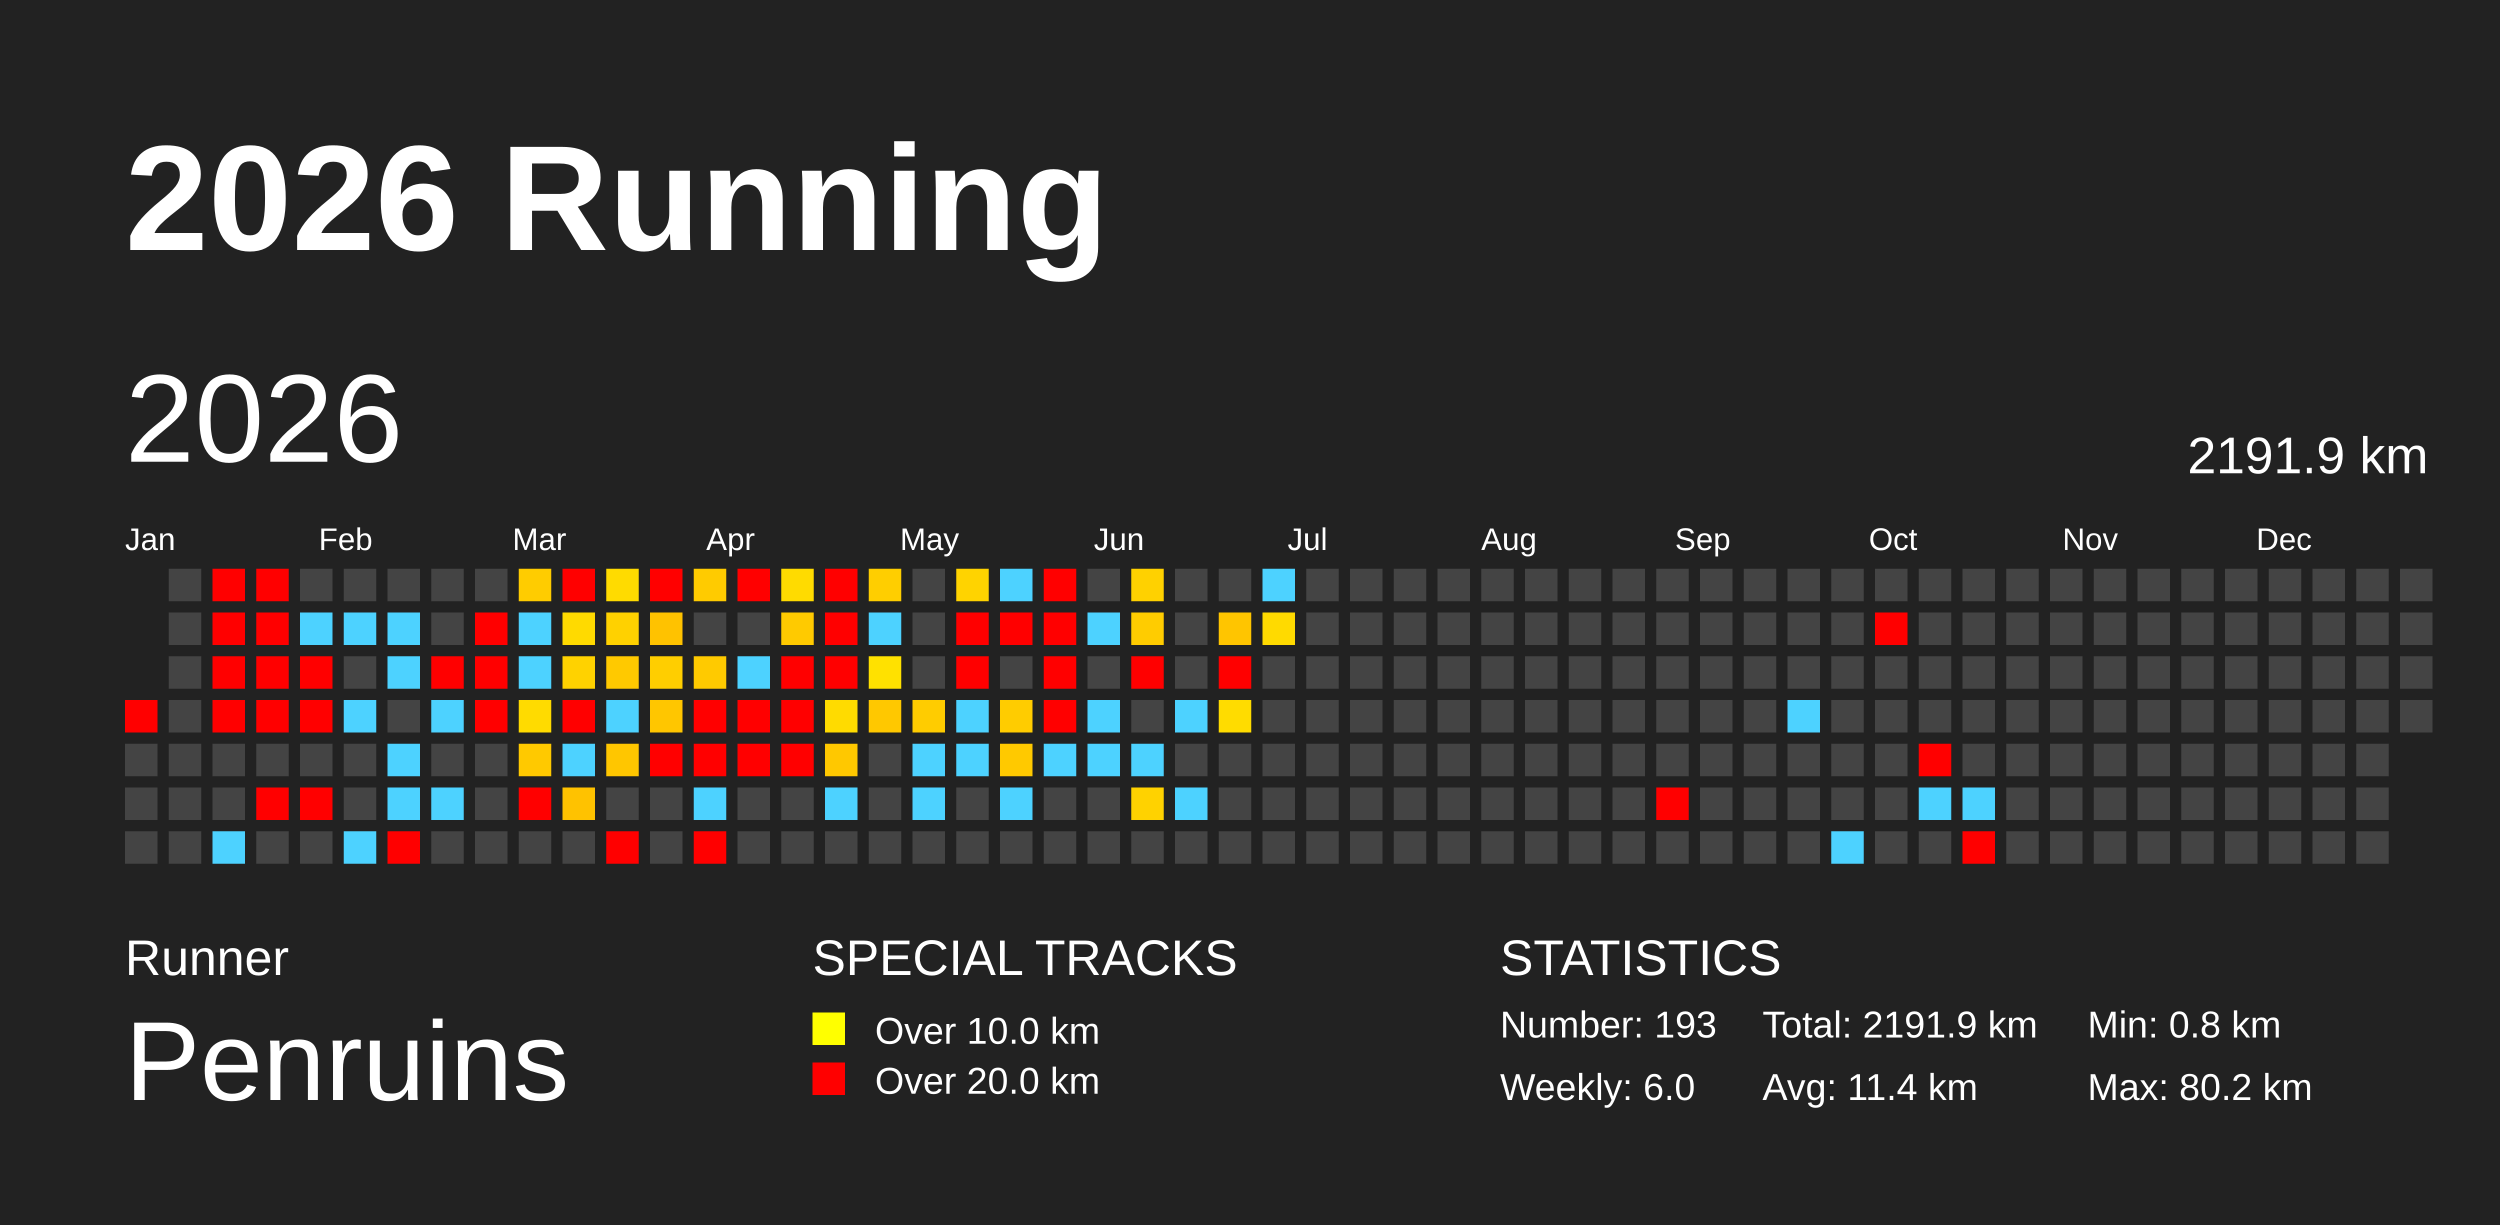
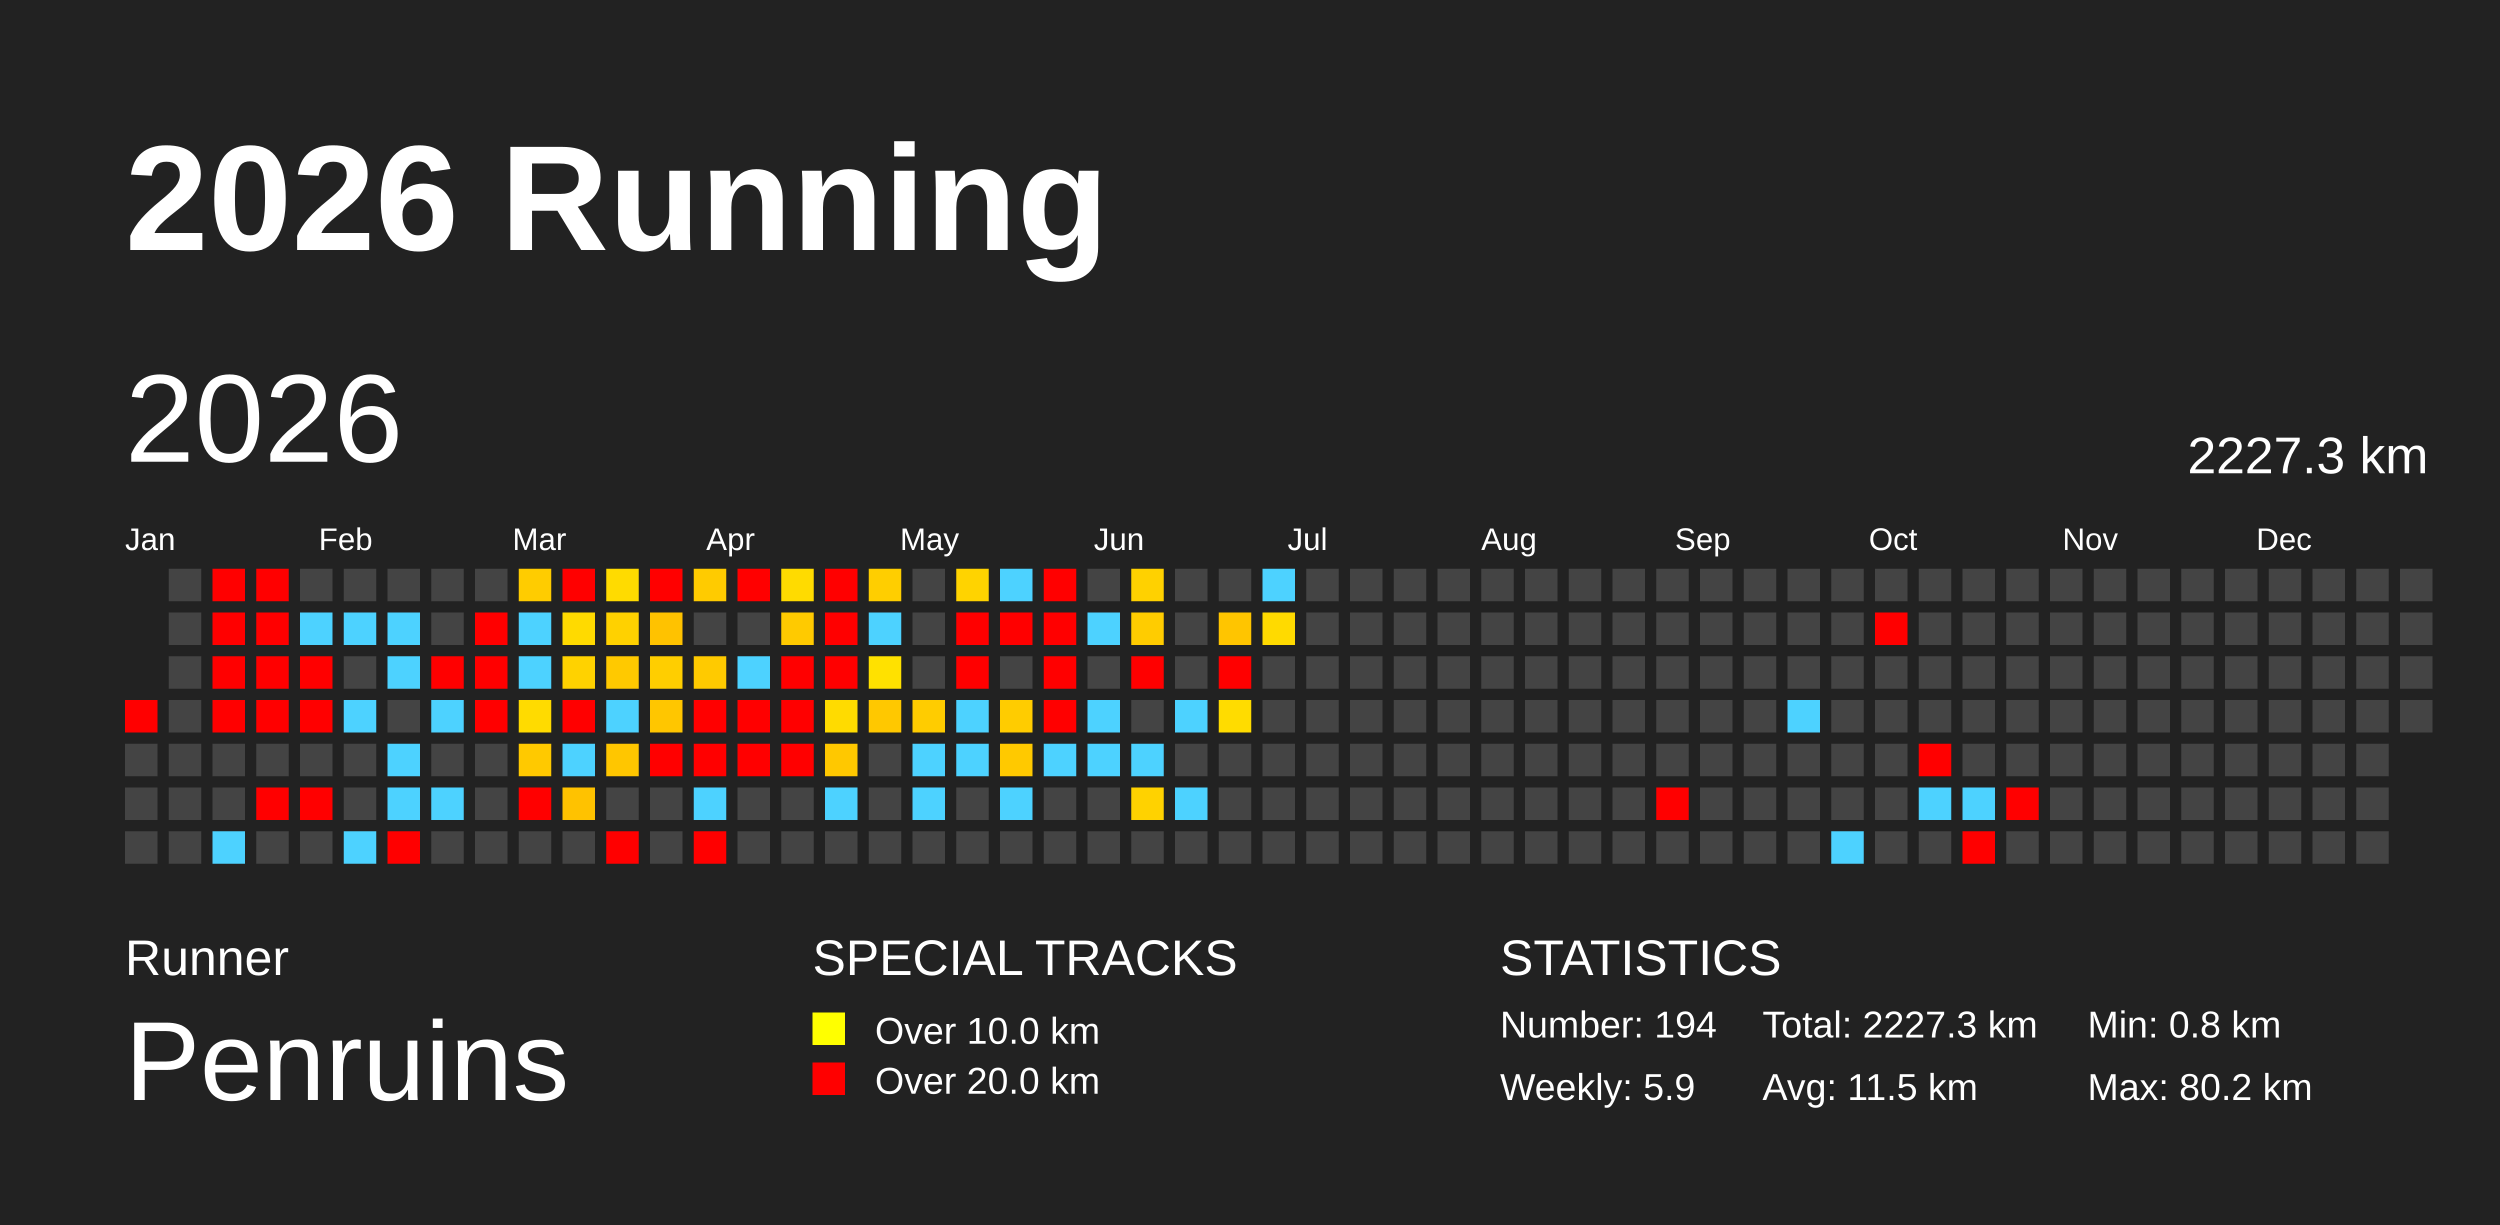
<svg xmlns="http://www.w3.org/2000/svg" baseProfile="full" height="98mm" version="1.1" viewBox="0,0,200,98" width="200mm">
  <defs />
  <rect fill="#222222" height="98" width="200" x="0" y="0" />
  <text fill="#FFFFFF" style="font-size:12px; font-family:Arial; font-weight:bold;" x="10" y="20">2026 Running</text>
  <text fill="#FFFFFF" style="font-size:4px; font-family:Arial" x="10" y="78">Runner</text>
  <text fill="#FFFFFF" style="font-size:9px; font-family:Arial" x="10" y="88">Penruins</text>
  <text fill="#FFFFFF" style="font-size:4px; font-family:Arial" x="65" y="78">SPECIAL TRACKS</text>
  <rect fill="yellow" height="2.6" width="2.6" x="65" y="81" />
  <text fill="#FFFFFF" style="font-size:3px; font-family:Arial" x="70" y="83.5">Over 10.0 km</text>
  <rect fill="red" height="2.6" width="2.6" x="65" y="85" />
  <text fill="#FFFFFF" style="font-size:3px; font-family:Arial" x="70" y="87.5">Over 20.0 km</text>
  <text fill="#FFFFFF" style="font-size:4px; font-family:Arial" x="120" y="78">STATISTICS</text>
-   <text fill="#FFFFFF" style="font-size:3px; font-family:Arial" x="120" y="83">Number: 193</text>
-   <text fill="#FFFFFF" style="font-size:3px; font-family:Arial" x="120" y="88">Weekly: 6.0</text>
-   <text fill="#FFFFFF" style="font-size:3px; font-family:Arial" x="141" y="83">Total: 2191.9 km</text>
-   <text fill="#FFFFFF" style="font-size:3px; font-family:Arial" x="141" y="88">Avg: 11.4 km</text>
+   <text fill="#FFFFFF" style="font-size:3px; font-family:Arial" x="120" y="83">Number: 194</text>
+   <text fill="#FFFFFF" style="font-size:3px; font-family:Arial" x="120" y="88">Weekly: 5.9</text>
+   <text fill="#FFFFFF" style="font-size:3px; font-family:Arial" x="141" y="83">Total: 2227.3 km</text>
+   <text fill="#FFFFFF" style="font-size:3px; font-family:Arial" x="141" y="88">Avg: 11.5 km</text>
  <text fill="#FFFFFF" style="font-size:3px; font-family:Arial" x="167" y="83">Min: 0.8 km</text>
  <text fill="#FFFFFF" style="font-size:3px; font-family:Arial" x="167" y="88">Max: 80.2 km</text>
  <text dominant-baseline="hanging" fill="#FFFFFF" style="font-size:10.0px; font-family:Arial;" x="10" y="30">2026</text>
-   <text dominant-baseline="hanging" fill="#FFFFFF" style="font-size:4.125px; font-family:Arial;" x="175" y="35">2191.9 km</text>
+   <text dominant-baseline="hanging" fill="#FFFFFF" style="font-size:4.125px; font-family:Arial;" x="175" y="35">2227.3 km</text>
  <text fill="#FFFFFF" style="font-size:2.5px; font-family:Arial" x="10.0" y="44">Jan</text>
  <text fill="#FFFFFF" style="font-size:2.5px; font-family:Arial" x="25.5" y="44">Feb</text>
  <text fill="#FFFFFF" style="font-size:2.5px; font-family:Arial" x="41.0" y="44">Mar</text>
  <text fill="#FFFFFF" style="font-size:2.5px; font-family:Arial" x="56.5" y="44">Apr</text>
  <text fill="#FFFFFF" style="font-size:2.5px; font-family:Arial" x="72.0" y="44">May</text>
  <text fill="#FFFFFF" style="font-size:2.5px; font-family:Arial" x="87.5" y="44">Jun</text>
  <text fill="#FFFFFF" style="font-size:2.5px; font-family:Arial" x="103.0" y="44">Jul</text>
  <text fill="#FFFFFF" style="font-size:2.5px; font-family:Arial" x="118.5" y="44">Aug</text>
  <text fill="#FFFFFF" style="font-size:2.5px; font-family:Arial" x="134.0" y="44">Sep</text>
  <text fill="#FFFFFF" style="font-size:2.5px; font-family:Arial" x="149.5" y="44">Oct</text>
  <text fill="#FFFFFF" style="font-size:2.5px; font-family:Arial" x="165.0" y="44">Nov</text>
  <text fill="#FFFFFF" style="font-size:2.5px; font-family:Arial" x="180.5" y="44">Dec</text>
  <rect fill="red" height="2.6" width="2.6" x="10.0" y="56.0" />
  <rect fill="#444444" height="2.6" width="2.6" x="10.0" y="59.5" />
  <rect fill="#444444" height="2.6" width="2.6" x="10.0" y="63.0" />
  <rect fill="#444444" height="2.6" width="2.6" x="10.0" y="66.5" />
  <rect fill="#444444" height="2.6" width="2.6" x="13.5" y="45.5" />
  <rect fill="#444444" height="2.6" width="2.6" x="13.5" y="49.0" />
  <rect fill="#444444" height="2.6" width="2.6" x="13.5" y="52.5" />
  <rect fill="#444444" height="2.6" width="2.6" x="13.5" y="56.0" />
  <rect fill="#444444" height="2.6" width="2.6" x="13.5" y="59.5" />
  <rect fill="#444444" height="2.6" width="2.6" x="13.5" y="63.0" />
  <rect fill="#444444" height="2.6" width="2.6" x="13.5" y="66.5" />
  <rect fill="red" height="2.6" width="2.6" x="17.0" y="45.5" />
  <rect fill="red" height="2.6" width="2.6" x="17.0" y="49.0" />
  <rect fill="red" height="2.6" width="2.6" x="17.0" y="52.5" />
  <rect fill="red" height="2.6" width="2.6" x="17.0" y="56.0" />
  <rect fill="#444444" height="2.6" width="2.6" x="17.0" y="59.5" />
  <rect fill="#444444" height="2.6" width="2.6" x="17.0" y="63.0" />
  <rect fill="#4dd2ff" height="2.6" width="2.6" x="17.0" y="66.5" />
  <rect fill="red" height="2.6" width="2.6" x="20.5" y="45.5" />
  <rect fill="red" height="2.6" width="2.6" x="20.5" y="49.0" />
  <rect fill="red" height="2.6" width="2.6" x="20.5" y="52.5" />
  <rect fill="red" height="2.6" width="2.6" x="20.5" y="56.0" />
  <rect fill="#444444" height="2.6" width="2.6" x="20.5" y="59.5" />
  <rect fill="red" height="2.6" width="2.6" x="20.5" y="63.0" />
  <rect fill="#444444" height="2.6" width="2.6" x="20.5" y="66.5" />
  <rect fill="#444444" height="2.6" width="2.6" x="24.0" y="45.5" />
  <rect fill="#4dd2ff" height="2.6" width="2.6" x="24.0" y="49.0" />
  <rect fill="red" height="2.6" width="2.6" x="24.0" y="52.5" />
  <rect fill="red" height="2.6" width="2.6" x="24.0" y="56.0" />
  <rect fill="#444444" height="2.6" width="2.6" x="24.0" y="59.5" />
  <rect fill="red" height="2.6" width="2.6" x="24.0" y="63.0" />
  <rect fill="#444444" height="2.6" width="2.6" x="24.0" y="66.5" />
  <rect fill="#444444" height="2.6" width="2.6" x="27.5" y="45.5" />
  <rect fill="#4dd2ff" height="2.6" width="2.6" x="27.5" y="49.0" />
  <rect fill="#444444" height="2.6" width="2.6" x="27.5" y="52.5" />
  <rect fill="#4dd2ff" height="2.6" width="2.6" x="27.5" y="56.0" />
  <rect fill="#444444" height="2.6" width="2.6" x="27.5" y="59.5" />
  <rect fill="#444444" height="2.6" width="2.6" x="27.5" y="63.0" />
  <rect fill="#4dd2ff" height="2.6" width="2.6" x="27.5" y="66.5" />
  <rect fill="#444444" height="2.6" width="2.6" x="31.0" y="45.5" />
  <rect fill="#4dd2ff" height="2.6" width="2.6" x="31.0" y="49.0" />
  <rect fill="#4dd2ff" height="2.6" width="2.6" x="31.0" y="52.5" />
  <rect fill="#444444" height="2.6" width="2.6" x="31.0" y="56.0" />
  <rect fill="#4dd2ff" height="2.6" width="2.6" x="31.0" y="59.5" />
  <rect fill="#4dd2ff" height="2.6" width="2.6" x="31.0" y="63.0" />
  <rect fill="red" height="2.6" width="2.6" x="31.0" y="66.5" />
  <rect fill="#444444" height="2.6" width="2.6" x="34.5" y="45.5" />
  <rect fill="#444444" height="2.6" width="2.6" x="34.5" y="49.0" />
  <rect fill="red" height="2.6" width="2.6" x="34.5" y="52.5" />
  <rect fill="#4dd2ff" height="2.6" width="2.6" x="34.5" y="56.0" />
  <rect fill="#444444" height="2.6" width="2.6" x="34.5" y="59.5" />
  <rect fill="#4dd2ff" height="2.6" width="2.6" x="34.5" y="63.0" />
  <rect fill="#444444" height="2.6" width="2.6" x="34.5" y="66.5" />
  <rect fill="#444444" height="2.6" width="2.6" x="38.0" y="45.5" />
  <rect fill="red" height="2.6" width="2.6" x="38.0" y="49.0" />
  <rect fill="red" height="2.6" width="2.6" x="38.0" y="52.5" />
  <rect fill="red" height="2.6" width="2.6" x="38.0" y="56.0" />
  <rect fill="#444444" height="2.6" width="2.6" x="38.0" y="59.5" />
  <rect fill="#444444" height="2.6" width="2.6" x="38.0" y="63.0" />
  <rect fill="#444444" height="2.6" width="2.6" x="38.0" y="66.5" />
  <rect fill="#ffcc00" height="2.6" width="2.6" x="41.5" y="45.5" />
  <rect fill="#4dd2ff" height="2.6" width="2.6" x="41.5" y="49.0" />
  <rect fill="#4dd2ff" height="2.6" width="2.6" x="41.5" y="52.5" />
  <rect fill="#ffdb00" height="2.6" width="2.6" x="41.5" y="56.0" />
  <rect fill="#ffc900" height="2.6" width="2.6" x="41.5" y="59.5" />
  <rect fill="red" height="2.6" width="2.6" x="41.5" y="63.0" />
  <rect fill="#444444" height="2.6" width="2.6" x="41.5" y="66.5" />
  <rect fill="red" height="2.6" width="2.6" x="45.0" y="45.5" />
  <rect fill="#ffda00" height="2.6" width="2.6" x="45.0" y="49.0" />
  <rect fill="#ffd200" height="2.6" width="2.6" x="45.0" y="52.5" />
  <rect fill="red" height="2.6" width="2.6" x="45.0" y="56.0" />
  <rect fill="#4dd2ff" height="2.6" width="2.6" x="45.0" y="59.5" />
  <rect fill="#ffc200" height="2.6" width="2.6" x="45.0" y="63.0" />
  <rect fill="#444444" height="2.6" width="2.6" x="45.0" y="66.5" />
  <rect fill="#ffdb00" height="2.6" width="2.6" x="48.5" y="45.5" />
  <rect fill="#ffd100" height="2.6" width="2.6" x="48.5" y="49.0" />
  <rect fill="#ffc900" height="2.6" width="2.6" x="48.5" y="52.5" />
  <rect fill="#4dd2ff" height="2.6" width="2.6" x="48.5" y="56.0" />
  <rect fill="#ffc600" height="2.6" width="2.6" x="48.5" y="59.5" />
  <rect fill="#444444" height="2.6" width="2.6" x="48.5" y="63.0" />
  <rect fill="red" height="2.6" width="2.6" x="48.5" y="66.5" />
  <rect fill="red" height="2.6" width="2.6" x="52.0" y="45.5" />
  <rect fill="#ffc200" height="2.6" width="2.6" x="52.0" y="49.0" />
  <rect fill="#ffce00" height="2.6" width="2.6" x="52.0" y="52.5" />
  <rect fill="#ffc600" height="2.6" width="2.6" x="52.0" y="56.0" />
  <rect fill="red" height="2.6" width="2.6" x="52.0" y="59.5" />
  <rect fill="#444444" height="2.6" width="2.6" x="52.0" y="63.0" />
  <rect fill="#444444" height="2.6" width="2.6" x="52.0" y="66.5" />
  <rect fill="#ffcb00" height="2.6" width="2.6" x="55.5" y="45.5" />
  <rect fill="#444444" height="2.6" width="2.6" x="55.5" y="49.0" />
  <rect fill="#ffca00" height="2.6" width="2.6" x="55.5" y="52.5" />
  <rect fill="red" height="2.6" width="2.6" x="55.5" y="56.0" />
  <rect fill="red" height="2.6" width="2.6" x="55.5" y="59.5" />
  <rect fill="#4dd2ff" height="2.6" width="2.6" x="55.5" y="63.0" />
  <rect fill="red" height="2.6" width="2.6" x="55.5" y="66.5" />
  <rect fill="red" height="2.6" width="2.6" x="59.0" y="45.5" />
  <rect fill="#444444" height="2.6" width="2.6" x="59.0" y="49.0" />
  <rect fill="#4dd2ff" height="2.6" width="2.6" x="59.0" y="52.5" />
  <rect fill="red" height="2.6" width="2.6" x="59.0" y="56.0" />
  <rect fill="red" height="2.6" width="2.6" x="59.0" y="59.5" />
  <rect fill="#444444" height="2.6" width="2.6" x="59.0" y="63.0" />
  <rect fill="#444444" height="2.6" width="2.6" x="59.0" y="66.5" />
  <rect fill="#ffdb00" height="2.6" width="2.6" x="62.5" y="45.5" />
  <rect fill="#ffca00" height="2.6" width="2.6" x="62.5" y="49.0" />
  <rect fill="red" height="2.6" width="2.6" x="62.5" y="52.5" />
  <rect fill="red" height="2.6" width="2.6" x="62.5" y="56.0" />
  <rect fill="red" height="2.6" width="2.6" x="62.5" y="59.5" />
  <rect fill="#444444" height="2.6" width="2.6" x="62.5" y="63.0" />
  <rect fill="#444444" height="2.6" width="2.6" x="62.5" y="66.5" />
  <rect fill="red" height="2.6" width="2.6" x="66.0" y="45.5" />
  <rect fill="red" height="2.6" width="2.6" x="66.0" y="49.0" />
  <rect fill="red" height="2.6" width="2.6" x="66.0" y="52.5" />
  <rect fill="#ffdb00" height="2.6" width="2.6" x="66.0" y="56.0" />
  <rect fill="#ffc800" height="2.6" width="2.6" x="66.0" y="59.5" />
  <rect fill="#4dd2ff" height="2.6" width="2.6" x="66.0" y="63.0" />
  <rect fill="#444444" height="2.6" width="2.6" x="66.0" y="66.5" />
  <rect fill="#ffce00" height="2.6" width="2.6" x="69.5" y="45.5" />
  <rect fill="#4dd2ff" height="2.6" width="2.6" x="69.5" y="49.0" />
  <rect fill="#ffe100" height="2.6" width="2.6" x="69.5" y="52.5" />
  <rect fill="#ffc800" height="2.6" width="2.6" x="69.5" y="56.0" />
  <rect fill="#444444" height="2.6" width="2.6" x="69.5" y="59.5" />
  <rect fill="#444444" height="2.6" width="2.6" x="69.5" y="63.0" />
  <rect fill="#444444" height="2.6" width="2.6" x="69.5" y="66.5" />
  <rect fill="#444444" height="2.6" width="2.6" x="73.0" y="45.5" />
  <rect fill="#444444" height="2.6" width="2.6" x="73.0" y="49.0" />
  <rect fill="#444444" height="2.6" width="2.6" x="73.0" y="52.5" />
  <rect fill="#ffcc00" height="2.6" width="2.6" x="73.0" y="56.0" />
  <rect fill="#4dd2ff" height="2.6" width="2.6" x="73.0" y="59.5" />
  <rect fill="#4dd2ff" height="2.6" width="2.6" x="73.0" y="63.0" />
  <rect fill="#444444" height="2.6" width="2.6" x="73.0" y="66.5" />
  <rect fill="#ffd300" height="2.6" width="2.6" x="76.5" y="45.5" />
  <rect fill="red" height="2.6" width="2.6" x="76.5" y="49.0" />
  <rect fill="red" height="2.6" width="2.6" x="76.5" y="52.5" />
  <rect fill="#4dd2ff" height="2.6" width="2.6" x="76.5" y="56.0" />
  <rect fill="#4dd2ff" height="2.6" width="2.6" x="76.5" y="59.5" />
  <rect fill="#444444" height="2.6" width="2.6" x="76.5" y="63.0" />
  <rect fill="#444444" height="2.6" width="2.6" x="76.5" y="66.5" />
  <rect fill="#4dd2ff" height="2.6" width="2.6" x="80.0" y="45.5" />
  <rect fill="red" height="2.6" width="2.6" x="80.0" y="49.0" />
  <rect fill="#444444" height="2.6" width="2.6" x="80.0" y="52.5" />
  <rect fill="#ffcc00" height="2.6" width="2.6" x="80.0" y="56.0" />
  <rect fill="#ffc900" height="2.6" width="2.6" x="80.0" y="59.5" />
  <rect fill="#4dd2ff" height="2.6" width="2.6" x="80.0" y="63.0" />
  <rect fill="#444444" height="2.6" width="2.6" x="80.0" y="66.5" />
  <rect fill="red" height="2.6" width="2.6" x="83.5" y="45.5" />
  <rect fill="red" height="2.6" width="2.6" x="83.5" y="49.0" />
  <rect fill="red" height="2.6" width="2.6" x="83.5" y="52.5" />
  <rect fill="red" height="2.6" width="2.6" x="83.5" y="56.0" />
  <rect fill="#4dd2ff" height="2.6" width="2.6" x="83.5" y="59.5" />
  <rect fill="#444444" height="2.6" width="2.6" x="83.5" y="63.0" />
  <rect fill="#444444" height="2.6" width="2.6" x="83.5" y="66.5" />
  <rect fill="#444444" height="2.6" width="2.6" x="87.0" y="45.5" />
  <rect fill="#4dd2ff" height="2.6" width="2.6" x="87.0" y="49.0" />
  <rect fill="#444444" height="2.6" width="2.6" x="87.0" y="52.5" />
  <rect fill="#4dd2ff" height="2.6" width="2.6" x="87.0" y="56.0" />
  <rect fill="#4dd2ff" height="2.6" width="2.6" x="87.0" y="59.5" />
  <rect fill="#444444" height="2.6" width="2.6" x="87.0" y="63.0" />
  <rect fill="#444444" height="2.6" width="2.6" x="87.0" y="66.5" />
  <rect fill="#ffd100" height="2.6" width="2.6" x="90.5" y="45.5" />
  <rect fill="#ffcc00" height="2.6" width="2.6" x="90.5" y="49.0" />
  <rect fill="red" height="2.6" width="2.6" x="90.5" y="52.5" />
  <rect fill="#444444" height="2.6" width="2.6" x="90.5" y="56.0" />
  <rect fill="#4dd2ff" height="2.6" width="2.6" x="90.5" y="59.5" />
  <rect fill="#ffd200" height="2.6" width="2.6" x="90.5" y="63.0" />
  <rect fill="#444444" height="2.6" width="2.6" x="90.5" y="66.5" />
  <rect fill="#444444" height="2.6" width="2.6" x="94.0" y="45.5" />
  <rect fill="#444444" height="2.6" width="2.6" x="94.0" y="49.0" />
  <rect fill="#444444" height="2.6" width="2.6" x="94.0" y="52.5" />
  <rect fill="#4dd2ff" height="2.6" width="2.6" x="94.0" y="56.0" />
  <rect fill="#444444" height="2.6" width="2.6" x="94.0" y="59.5" />
  <rect fill="#4dd2ff" height="2.6" width="2.6" x="94.0" y="63.0" />
  <rect fill="#444444" height="2.6" width="2.6" x="94.0" y="66.5" />
  <rect fill="#444444" height="2.6" width="2.6" x="97.5" y="45.5" />
  <rect fill="#ffc500" height="2.6" width="2.6" x="97.5" y="49.0" />
  <rect fill="red" height="2.6" width="2.6" x="97.5" y="52.5" />
  <rect fill="#ffdc00" height="2.6" width="2.6" x="97.5" y="56.0" />
  <rect fill="#444444" height="2.6" width="2.6" x="97.5" y="59.5" />
  <rect fill="#444444" height="2.6" width="2.6" x="97.5" y="63.0" />
  <rect fill="#444444" height="2.6" width="2.6" x="97.5" y="66.5" />
  <rect fill="#4dd2ff" height="2.6" width="2.6" x="101.0" y="45.5" />
  <rect fill="#ffda00" height="2.6" width="2.6" x="101.0" y="49.0" />
  <rect fill="#444444" height="2.6" width="2.6" x="101.0" y="52.5" />
  <rect fill="#444444" height="2.6" width="2.6" x="101.0" y="56.0" />
  <rect fill="#444444" height="2.6" width="2.6" x="101.0" y="59.5" />
  <rect fill="#444444" height="2.6" width="2.6" x="101.0" y="63.0" />
  <rect fill="#444444" height="2.6" width="2.6" x="101.0" y="66.5" />
  <rect fill="#444444" height="2.6" width="2.6" x="104.5" y="45.5" />
  <rect fill="#444444" height="2.6" width="2.6" x="104.5" y="49.0" />
  <rect fill="#444444" height="2.6" width="2.6" x="104.5" y="52.5" />
  <rect fill="#444444" height="2.6" width="2.6" x="104.5" y="56.0" />
  <rect fill="#444444" height="2.6" width="2.6" x="104.5" y="59.5" />
  <rect fill="#444444" height="2.6" width="2.6" x="104.5" y="63.0" />
  <rect fill="#444444" height="2.6" width="2.6" x="104.5" y="66.5" />
  <rect fill="#444444" height="2.6" width="2.6" x="108.0" y="45.5" />
  <rect fill="#444444" height="2.6" width="2.6" x="108.0" y="49.0" />
  <rect fill="#444444" height="2.6" width="2.6" x="108.0" y="52.5" />
  <rect fill="#444444" height="2.6" width="2.6" x="108.0" y="56.0" />
  <rect fill="#444444" height="2.6" width="2.6" x="108.0" y="59.5" />
  <rect fill="#444444" height="2.6" width="2.6" x="108.0" y="63.0" />
  <rect fill="#444444" height="2.6" width="2.6" x="108.0" y="66.5" />
  <rect fill="#444444" height="2.6" width="2.6" x="111.5" y="45.5" />
  <rect fill="#444444" height="2.6" width="2.6" x="111.5" y="49.0" />
  <rect fill="#444444" height="2.6" width="2.6" x="111.5" y="52.5" />
  <rect fill="#444444" height="2.6" width="2.6" x="111.5" y="56.0" />
  <rect fill="#444444" height="2.6" width="2.6" x="111.5" y="59.5" />
  <rect fill="#444444" height="2.6" width="2.6" x="111.5" y="63.0" />
  <rect fill="#444444" height="2.6" width="2.6" x="111.5" y="66.5" />
  <rect fill="#444444" height="2.6" width="2.6" x="115.0" y="45.5" />
  <rect fill="#444444" height="2.6" width="2.6" x="115.0" y="49.0" />
  <rect fill="#444444" height="2.6" width="2.6" x="115.0" y="52.5" />
  <rect fill="#444444" height="2.6" width="2.6" x="115.0" y="56.0" />
  <rect fill="#444444" height="2.6" width="2.6" x="115.0" y="59.5" />
  <rect fill="#444444" height="2.6" width="2.6" x="115.0" y="63.0" />
  <rect fill="#444444" height="2.6" width="2.6" x="115.0" y="66.5" />
  <rect fill="#444444" height="2.6" width="2.6" x="118.5" y="45.5" />
  <rect fill="#444444" height="2.6" width="2.6" x="118.5" y="49.0" />
  <rect fill="#444444" height="2.6" width="2.6" x="118.5" y="52.5" />
  <rect fill="#444444" height="2.6" width="2.6" x="118.5" y="56.0" />
  <rect fill="#444444" height="2.6" width="2.6" x="118.5" y="59.5" />
  <rect fill="#444444" height="2.6" width="2.6" x="118.5" y="63.0" />
  <rect fill="#444444" height="2.6" width="2.6" x="118.5" y="66.5" />
  <rect fill="#444444" height="2.6" width="2.6" x="122.0" y="45.5" />
  <rect fill="#444444" height="2.6" width="2.6" x="122.0" y="49.0" />
  <rect fill="#444444" height="2.6" width="2.6" x="122.0" y="52.5" />
  <rect fill="#444444" height="2.6" width="2.6" x="122.0" y="56.0" />
  <rect fill="#444444" height="2.6" width="2.6" x="122.0" y="59.5" />
  <rect fill="#444444" height="2.6" width="2.6" x="122.0" y="63.0" />
  <rect fill="#444444" height="2.6" width="2.6" x="122.0" y="66.5" />
  <rect fill="#444444" height="2.6" width="2.6" x="125.5" y="45.5" />
  <rect fill="#444444" height="2.6" width="2.6" x="125.5" y="49.0" />
  <rect fill="#444444" height="2.6" width="2.6" x="125.5" y="52.5" />
  <rect fill="#444444" height="2.6" width="2.6" x="125.5" y="56.0" />
  <rect fill="#444444" height="2.6" width="2.6" x="125.5" y="59.5" />
  <rect fill="#444444" height="2.6" width="2.6" x="125.5" y="63.0" />
  <rect fill="#444444" height="2.6" width="2.6" x="125.5" y="66.5" />
  <rect fill="#444444" height="2.6" width="2.6" x="129.0" y="45.5" />
  <rect fill="#444444" height="2.6" width="2.6" x="129.0" y="49.0" />
  <rect fill="#444444" height="2.6" width="2.6" x="129.0" y="52.5" />
  <rect fill="#444444" height="2.6" width="2.6" x="129.0" y="56.0" />
  <rect fill="#444444" height="2.6" width="2.6" x="129.0" y="59.5" />
  <rect fill="#444444" height="2.6" width="2.6" x="129.0" y="63.0" />
  <rect fill="#444444" height="2.6" width="2.6" x="129.0" y="66.5" />
  <rect fill="#444444" height="2.6" width="2.6" x="132.5" y="45.5" />
  <rect fill="#444444" height="2.6" width="2.6" x="132.5" y="49.0" />
  <rect fill="#444444" height="2.6" width="2.6" x="132.5" y="52.5" />
  <rect fill="#444444" height="2.6" width="2.6" x="132.5" y="56.0" />
  <rect fill="#444444" height="2.6" width="2.6" x="132.5" y="59.5" />
  <rect fill="red" height="2.6" width="2.6" x="132.5" y="63.0" />
  <rect fill="#444444" height="2.6" width="2.6" x="132.5" y="66.5" />
  <rect fill="#444444" height="2.6" width="2.6" x="136.0" y="45.5" />
  <rect fill="#444444" height="2.6" width="2.6" x="136.0" y="49.0" />
  <rect fill="#444444" height="2.6" width="2.6" x="136.0" y="52.5" />
  <rect fill="#444444" height="2.6" width="2.6" x="136.0" y="56.0" />
  <rect fill="#444444" height="2.6" width="2.6" x="136.0" y="59.5" />
  <rect fill="#444444" height="2.6" width="2.6" x="136.0" y="63.0" />
  <rect fill="#444444" height="2.6" width="2.6" x="136.0" y="66.5" />
  <rect fill="#444444" height="2.6" width="2.6" x="139.5" y="45.5" />
  <rect fill="#444444" height="2.6" width="2.6" x="139.5" y="49.0" />
  <rect fill="#444444" height="2.6" width="2.6" x="139.5" y="52.5" />
  <rect fill="#444444" height="2.6" width="2.6" x="139.5" y="56.0" />
  <rect fill="#444444" height="2.6" width="2.6" x="139.5" y="59.5" />
  <rect fill="#444444" height="2.6" width="2.6" x="139.5" y="63.0" />
  <rect fill="#444444" height="2.6" width="2.6" x="139.5" y="66.5" />
  <rect fill="#444444" height="2.6" width="2.6" x="143.0" y="45.5" />
  <rect fill="#444444" height="2.6" width="2.6" x="143.0" y="49.0" />
  <rect fill="#444444" height="2.6" width="2.6" x="143.0" y="52.5" />
  <rect fill="#4dd2ff" height="2.6" width="2.6" x="143.0" y="56.0" />
  <rect fill="#444444" height="2.6" width="2.6" x="143.0" y="59.5" />
  <rect fill="#444444" height="2.6" width="2.6" x="143.0" y="63.0" />
  <rect fill="#444444" height="2.6" width="2.6" x="143.0" y="66.5" />
  <rect fill="#444444" height="2.6" width="2.6" x="146.5" y="45.5" />
  <rect fill="#444444" height="2.6" width="2.6" x="146.5" y="49.0" />
  <rect fill="#444444" height="2.6" width="2.6" x="146.5" y="52.5" />
  <rect fill="#444444" height="2.6" width="2.6" x="146.5" y="56.0" />
  <rect fill="#444444" height="2.6" width="2.6" x="146.5" y="59.5" />
  <rect fill="#444444" height="2.6" width="2.6" x="146.5" y="63.0" />
  <rect fill="#4dd2ff" height="2.6" width="2.6" x="146.5" y="66.5" />
  <rect fill="#444444" height="2.6" width="2.6" x="150.0" y="45.5" />
  <rect fill="red" height="2.6" width="2.6" x="150.0" y="49.0" />
  <rect fill="#444444" height="2.6" width="2.6" x="150.0" y="52.5" />
  <rect fill="#444444" height="2.6" width="2.6" x="150.0" y="56.0" />
  <rect fill="#444444" height="2.6" width="2.6" x="150.0" y="59.5" />
  <rect fill="#444444" height="2.6" width="2.6" x="150.0" y="63.0" />
  <rect fill="#444444" height="2.6" width="2.6" x="150.0" y="66.5" />
  <rect fill="#444444" height="2.6" width="2.6" x="153.5" y="45.5" />
  <rect fill="#444444" height="2.6" width="2.6" x="153.5" y="49.0" />
  <rect fill="#444444" height="2.6" width="2.6" x="153.5" y="52.5" />
  <rect fill="#444444" height="2.6" width="2.6" x="153.5" y="56.0" />
  <rect fill="red" height="2.6" width="2.6" x="153.5" y="59.5" />
  <rect fill="#4dd2ff" height="2.6" width="2.6" x="153.5" y="63.0" />
  <rect fill="#444444" height="2.6" width="2.6" x="153.5" y="66.5" />
  <rect fill="#444444" height="2.6" width="2.6" x="157.0" y="45.5" />
  <rect fill="#444444" height="2.6" width="2.6" x="157.0" y="49.0" />
  <rect fill="#444444" height="2.6" width="2.6" x="157.0" y="52.5" />
  <rect fill="#444444" height="2.6" width="2.6" x="157.0" y="56.0" />
  <rect fill="#444444" height="2.6" width="2.6" x="157.0" y="59.5" />
  <rect fill="#4dd2ff" height="2.6" width="2.6" x="157.0" y="63.0" />
  <rect fill="red" height="2.6" width="2.6" x="157.0" y="66.5" />
  <rect fill="#444444" height="2.6" width="2.6" x="160.5" y="45.5" />
  <rect fill="#444444" height="2.6" width="2.6" x="160.5" y="49.0" />
  <rect fill="#444444" height="2.6" width="2.6" x="160.5" y="52.5" />
  <rect fill="#444444" height="2.6" width="2.6" x="160.5" y="56.0" />
  <rect fill="#444444" height="2.6" width="2.6" x="160.5" y="59.5" />
-   <rect fill="#444444" height="2.6" width="2.6" x="160.5" y="63.0" />
+   <rect fill="red" height="2.6" width="2.6" x="160.5" y="63.0" />
  <rect fill="#444444" height="2.6" width="2.6" x="160.5" y="66.5" />
  <rect fill="#444444" height="2.6" width="2.6" x="164.0" y="45.5" />
  <rect fill="#444444" height="2.6" width="2.6" x="164.0" y="49.0" />
  <rect fill="#444444" height="2.6" width="2.6" x="164.0" y="52.5" />
  <rect fill="#444444" height="2.6" width="2.6" x="164.0" y="56.0" />
  <rect fill="#444444" height="2.6" width="2.6" x="164.0" y="59.5" />
  <rect fill="#444444" height="2.6" width="2.6" x="164.0" y="63.0" />
  <rect fill="#444444" height="2.6" width="2.6" x="164.0" y="66.5" />
  <rect fill="#444444" height="2.6" width="2.6" x="167.5" y="45.5" />
  <rect fill="#444444" height="2.6" width="2.6" x="167.5" y="49.0" />
  <rect fill="#444444" height="2.6" width="2.6" x="167.5" y="52.5" />
  <rect fill="#444444" height="2.6" width="2.6" x="167.5" y="56.0" />
  <rect fill="#444444" height="2.6" width="2.6" x="167.5" y="59.5" />
  <rect fill="#444444" height="2.6" width="2.6" x="167.5" y="63.0" />
  <rect fill="#444444" height="2.6" width="2.6" x="167.5" y="66.5" />
  <rect fill="#444444" height="2.6" width="2.6" x="171.0" y="45.5" />
  <rect fill="#444444" height="2.6" width="2.6" x="171.0" y="49.0" />
  <rect fill="#444444" height="2.6" width="2.6" x="171.0" y="52.5" />
  <rect fill="#444444" height="2.6" width="2.6" x="171.0" y="56.0" />
  <rect fill="#444444" height="2.6" width="2.6" x="171.0" y="59.5" />
  <rect fill="#444444" height="2.6" width="2.6" x="171.0" y="63.0" />
  <rect fill="#444444" height="2.6" width="2.6" x="171.0" y="66.5" />
  <rect fill="#444444" height="2.6" width="2.6" x="174.5" y="45.5" />
  <rect fill="#444444" height="2.6" width="2.6" x="174.5" y="49.0" />
  <rect fill="#444444" height="2.6" width="2.6" x="174.5" y="52.5" />
  <rect fill="#444444" height="2.6" width="2.6" x="174.5" y="56.0" />
  <rect fill="#444444" height="2.6" width="2.6" x="174.5" y="59.5" />
  <rect fill="#444444" height="2.6" width="2.6" x="174.5" y="63.0" />
  <rect fill="#444444" height="2.6" width="2.6" x="174.5" y="66.5" />
  <rect fill="#444444" height="2.6" width="2.6" x="178.0" y="45.5" />
  <rect fill="#444444" height="2.6" width="2.6" x="178.0" y="49.0" />
  <rect fill="#444444" height="2.6" width="2.6" x="178.0" y="52.5" />
  <rect fill="#444444" height="2.6" width="2.6" x="178.0" y="56.0" />
  <rect fill="#444444" height="2.6" width="2.6" x="178.0" y="59.5" />
  <rect fill="#444444" height="2.6" width="2.6" x="178.0" y="63.0" />
  <rect fill="#444444" height="2.6" width="2.6" x="178.0" y="66.5" />
  <rect fill="#444444" height="2.6" width="2.6" x="181.5" y="45.5" />
  <rect fill="#444444" height="2.6" width="2.6" x="181.5" y="49.0" />
  <rect fill="#444444" height="2.6" width="2.6" x="181.5" y="52.5" />
  <rect fill="#444444" height="2.6" width="2.6" x="181.5" y="56.0" />
  <rect fill="#444444" height="2.6" width="2.6" x="181.5" y="59.5" />
  <rect fill="#444444" height="2.6" width="2.6" x="181.5" y="63.0" />
  <rect fill="#444444" height="2.6" width="2.6" x="181.5" y="66.5" />
  <rect fill="#444444" height="2.6" width="2.6" x="185.0" y="45.5" />
  <rect fill="#444444" height="2.6" width="2.6" x="185.0" y="49.0" />
  <rect fill="#444444" height="2.6" width="2.6" x="185.0" y="52.5" />
  <rect fill="#444444" height="2.6" width="2.6" x="185.0" y="56.0" />
  <rect fill="#444444" height="2.6" width="2.6" x="185.0" y="59.5" />
  <rect fill="#444444" height="2.6" width="2.6" x="185.0" y="63.0" />
  <rect fill="#444444" height="2.6" width="2.6" x="185.0" y="66.5" />
  <rect fill="#444444" height="2.6" width="2.6" x="188.5" y="45.5" />
  <rect fill="#444444" height="2.6" width="2.6" x="188.5" y="49.0" />
  <rect fill="#444444" height="2.6" width="2.6" x="188.5" y="52.5" />
  <rect fill="#444444" height="2.6" width="2.6" x="188.5" y="56.0" />
  <rect fill="#444444" height="2.6" width="2.6" x="188.5" y="59.5" />
  <rect fill="#444444" height="2.6" width="2.6" x="188.5" y="63.0" />
  <rect fill="#444444" height="2.6" width="2.6" x="188.5" y="66.5" />
  <rect fill="#444444" height="2.6" width="2.6" x="192.0" y="45.5" />
  <rect fill="#444444" height="2.6" width="2.6" x="192.0" y="49.0" />
  <rect fill="#444444" height="2.6" width="2.6" x="192.0" y="52.5" />
  <rect fill="#444444" height="2.6" width="2.6" x="192.0" y="56.0" />
</svg>
